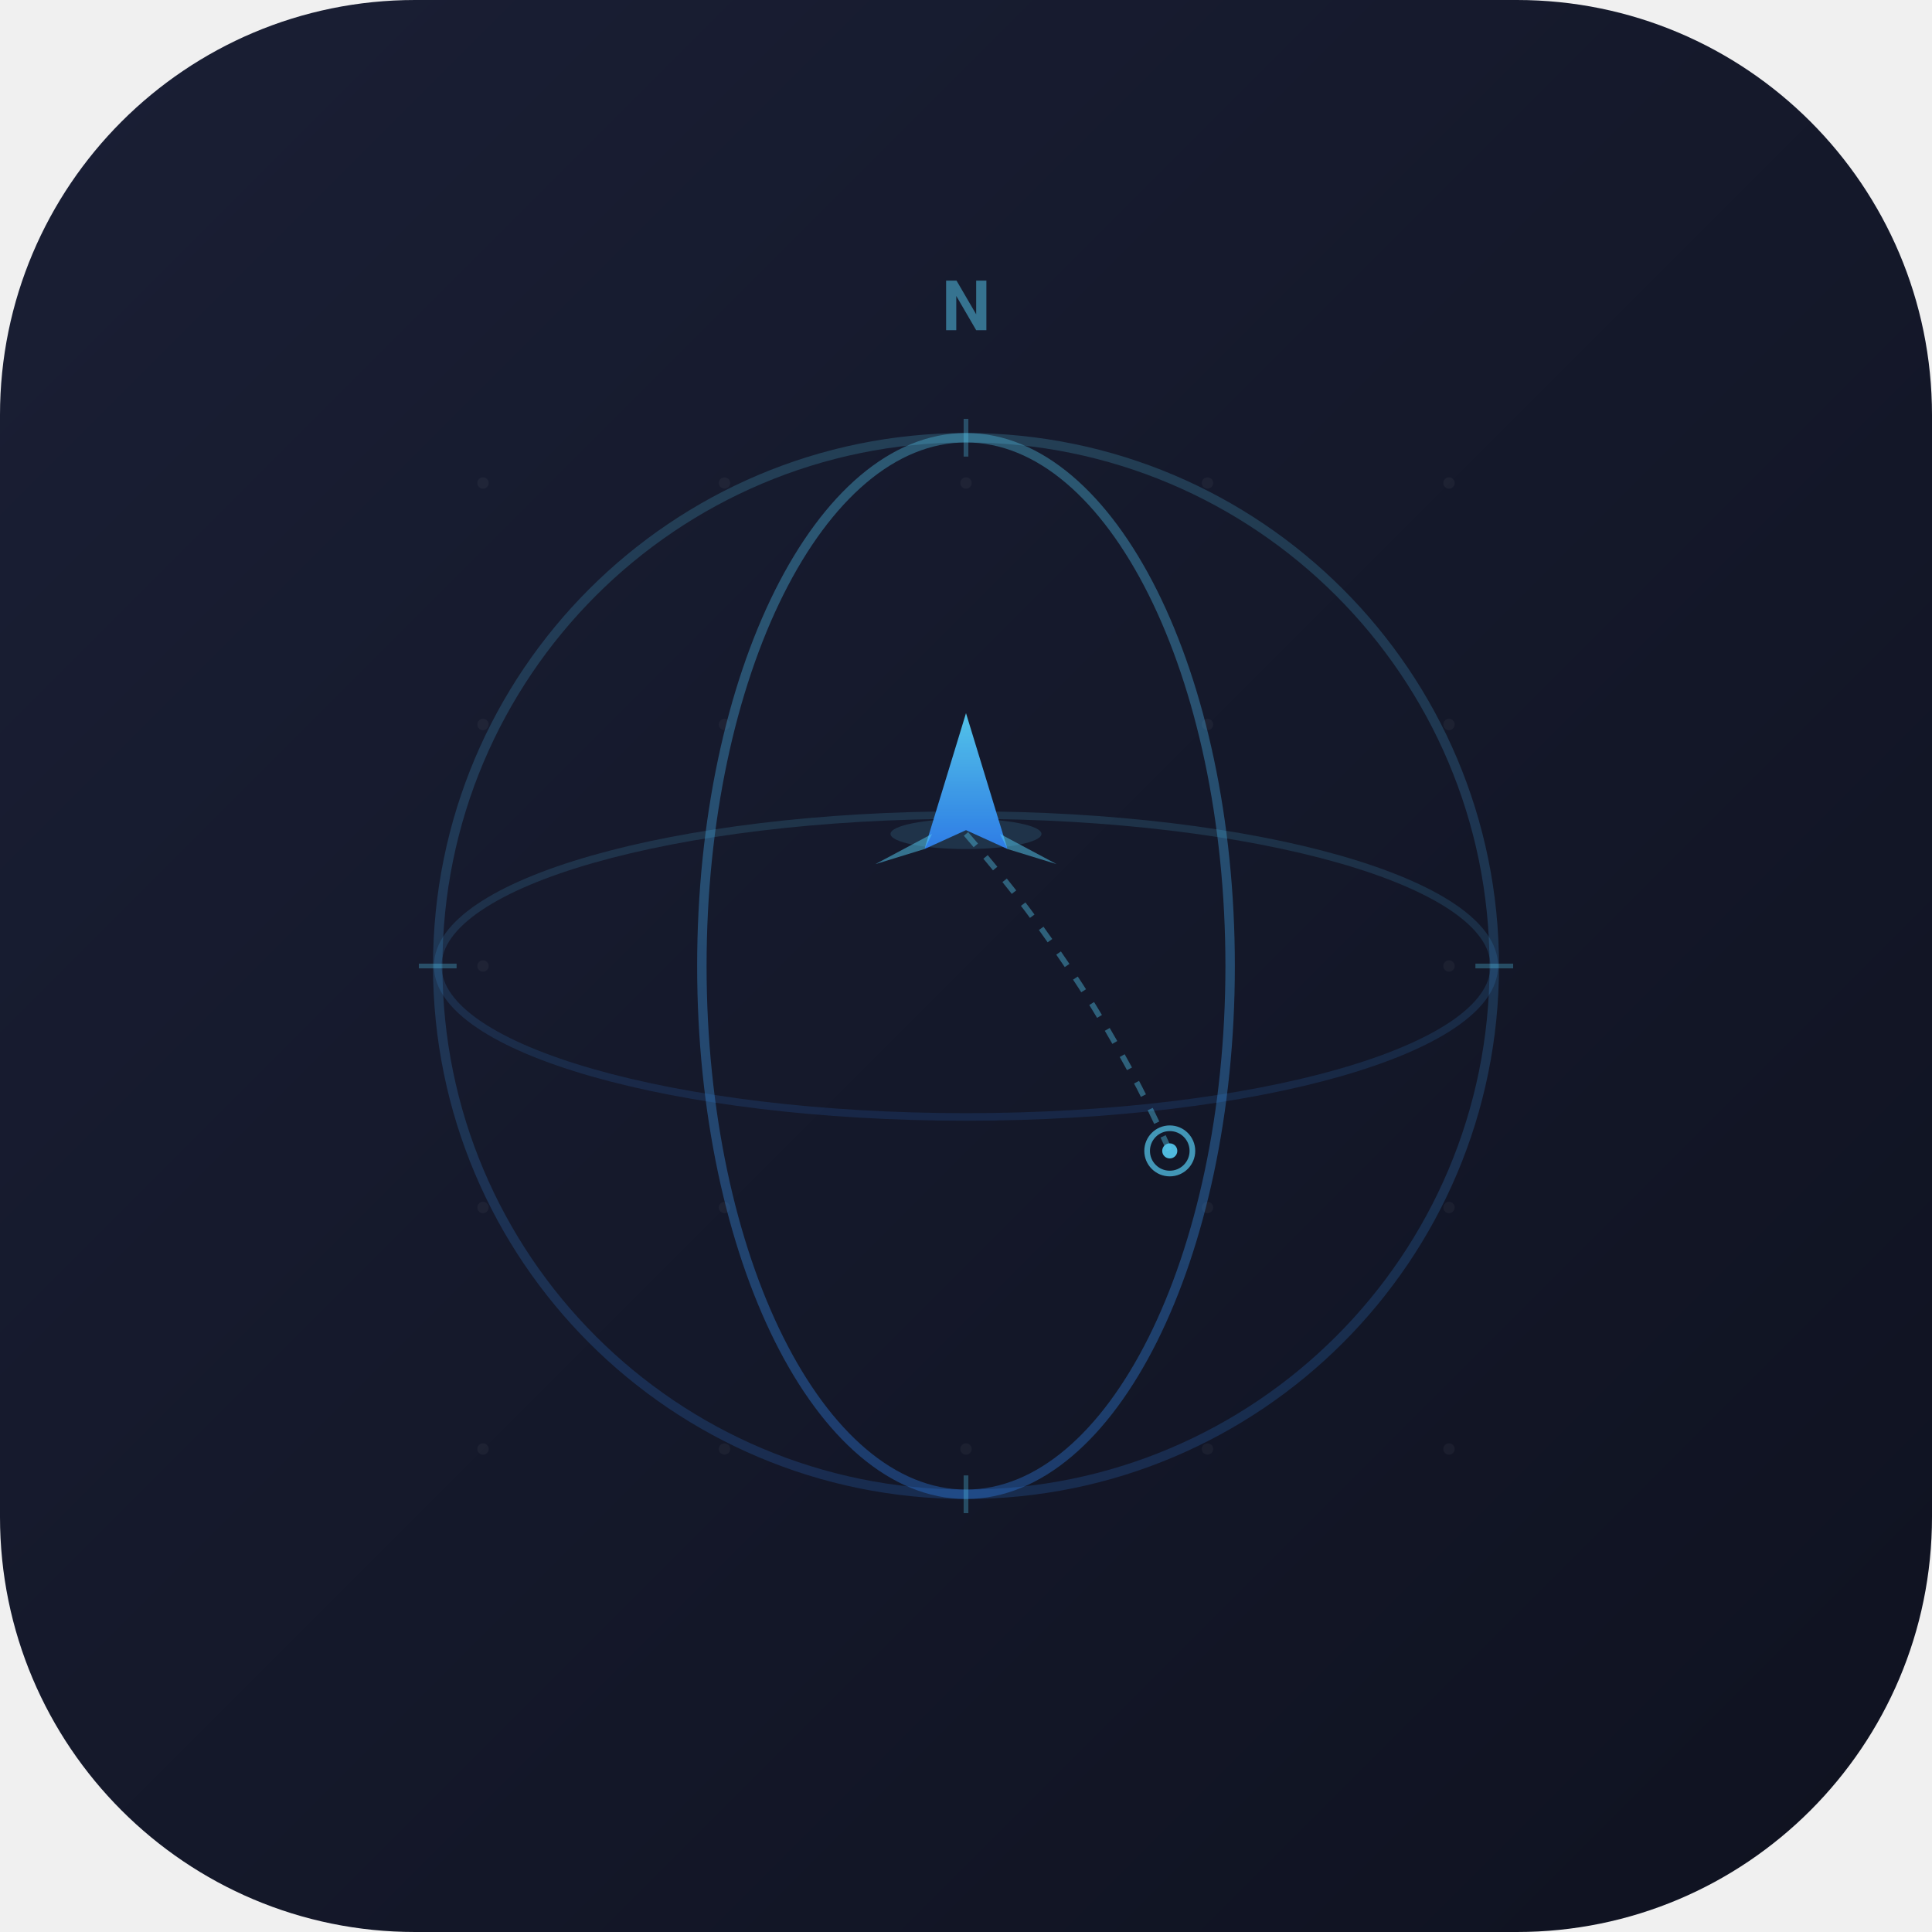
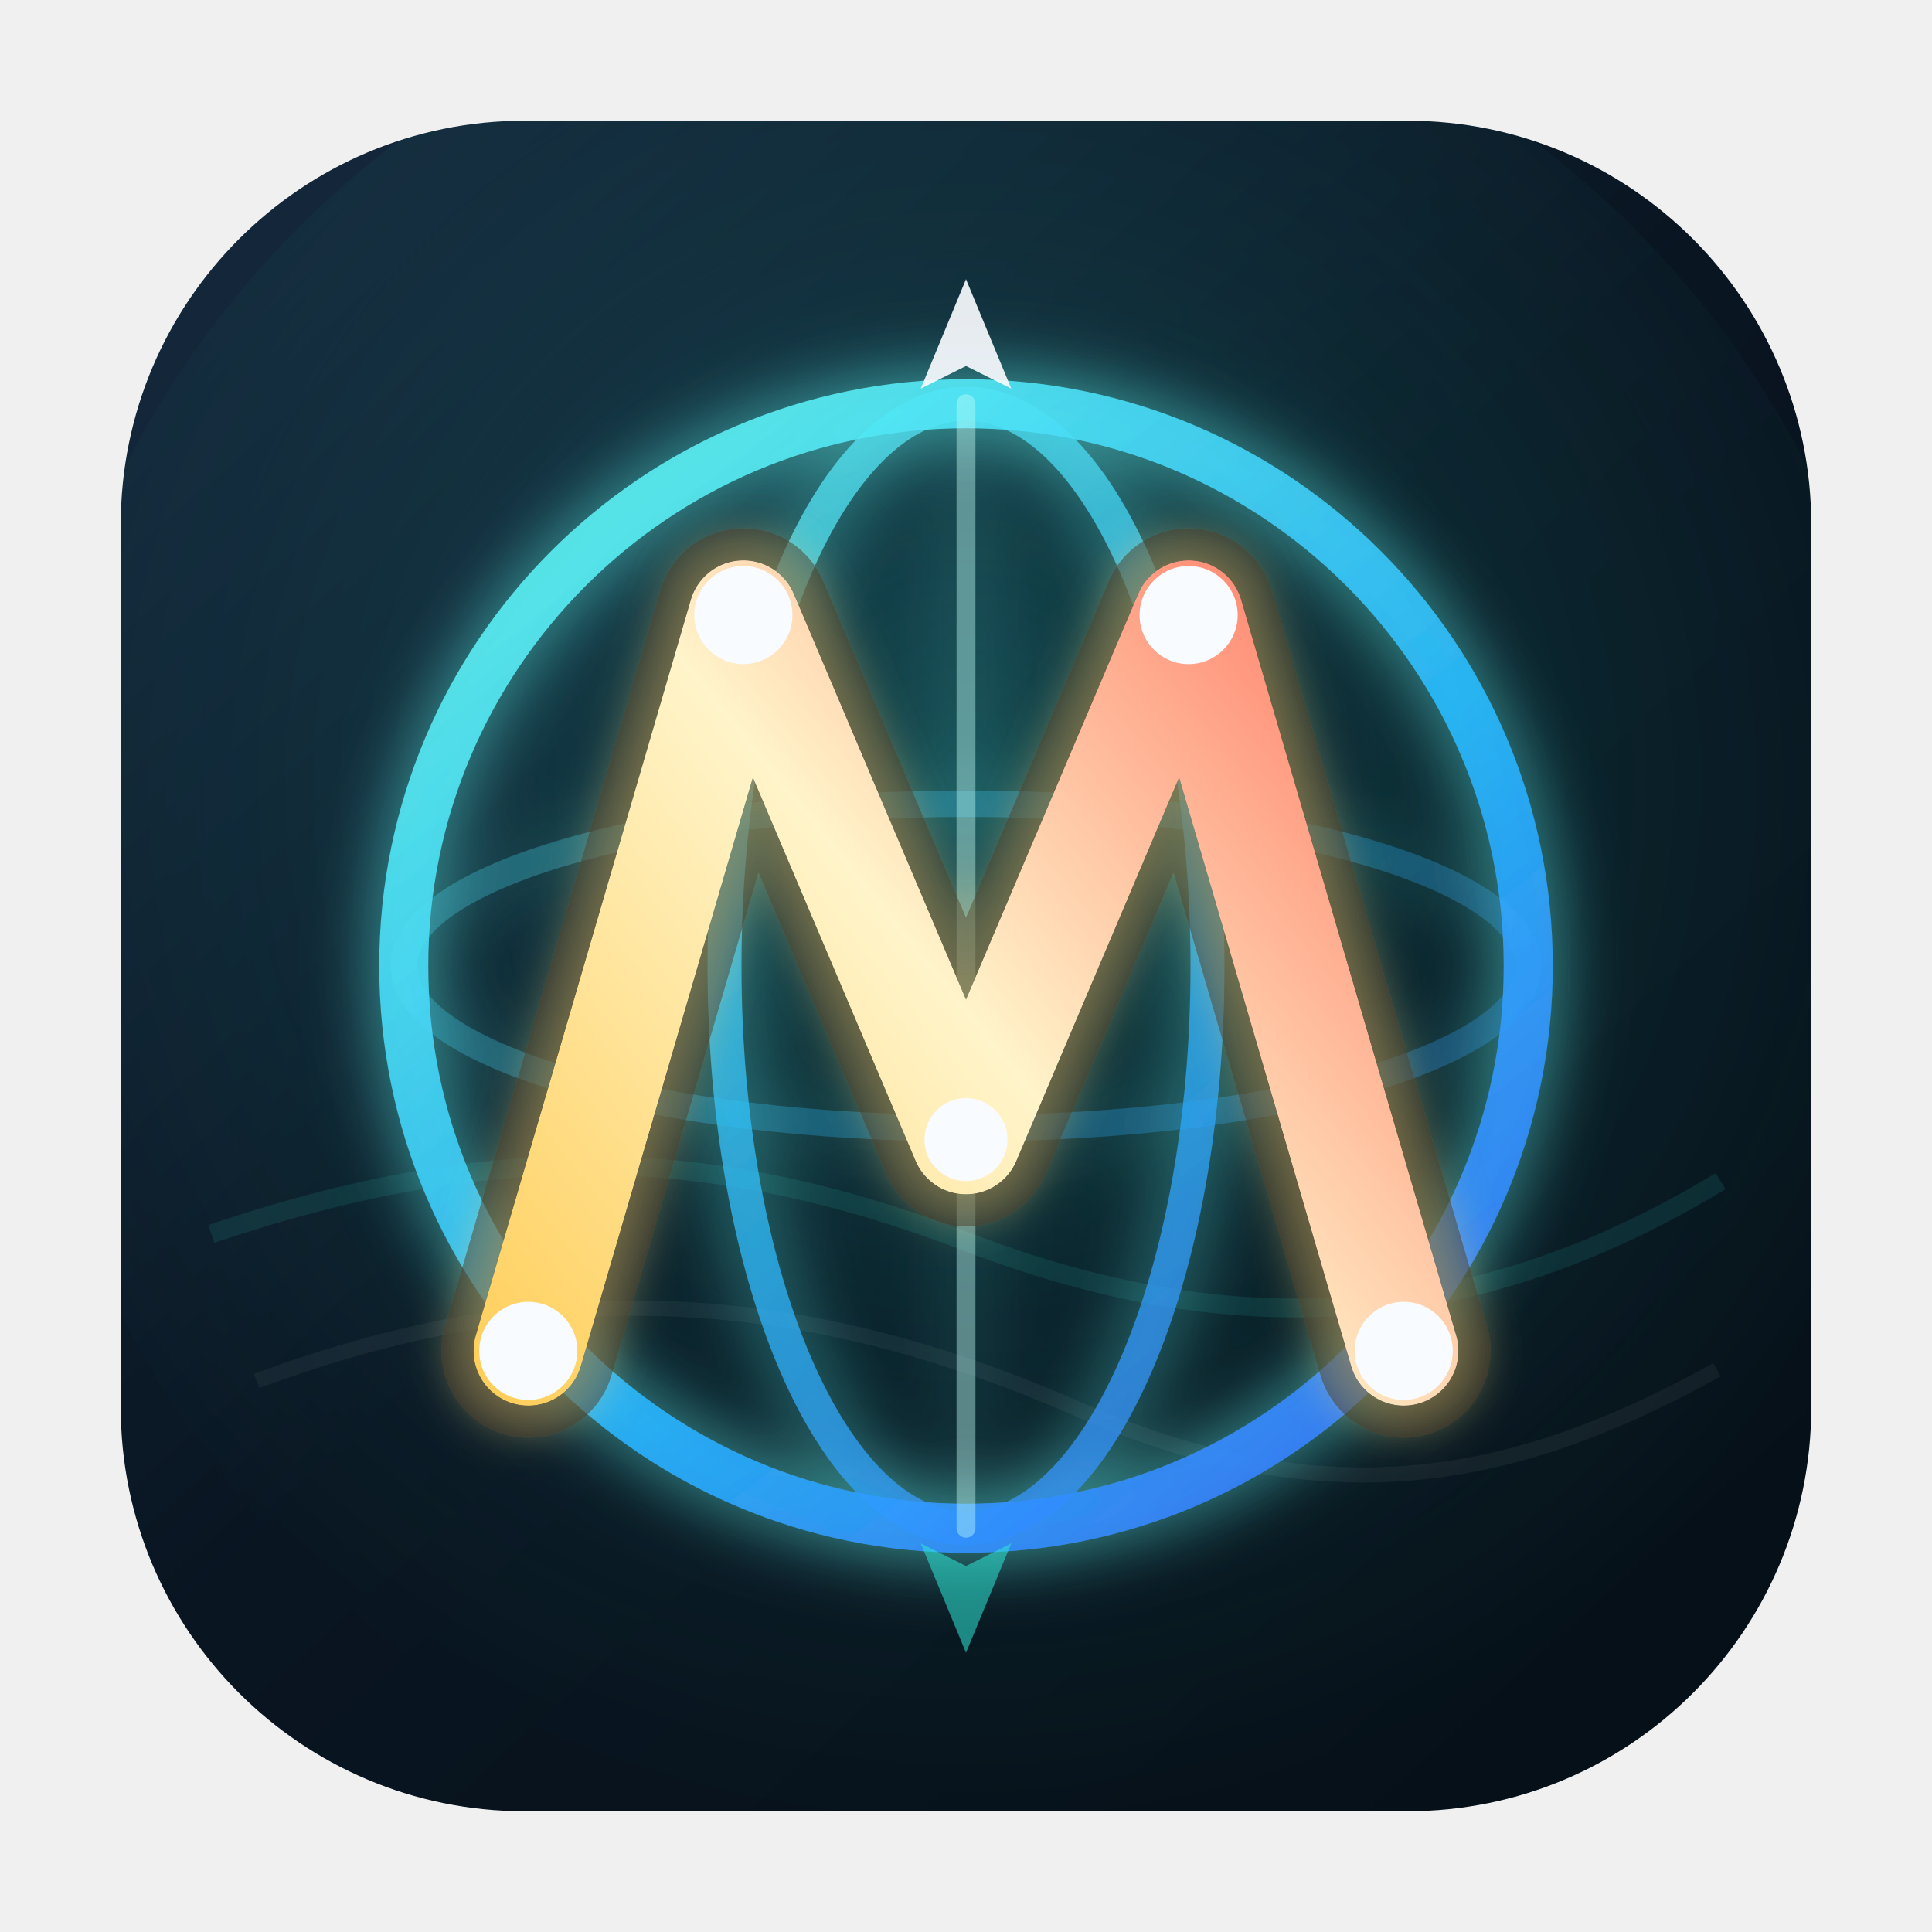
<svg xmlns="http://www.w3.org/2000/svg" viewBox="0 0 1024 1024" width="1024" height="1024">
  <defs>
-     <linearGradient id="bg" x1="0" y1="0" x2="1" y2="1">
-       <stop offset="0%" stop-color="#1a1f35" />
-       <stop offset="100%" stop-color="#0f1220" />
+     <linearGradient id="bg" x1="156" y1="120" x2="868" y2="904" gradientUnits="userSpaceOnUse">
+       <stop offset="0" stop-color="#14273a" />
+       <stop offset="0.48" stop-color="#091521" />
+       <stop offset="1" stop-color="#061018" />
    </linearGradient>
-     <linearGradient id="arc" x1="0" y1="0" x2="0" y2="1">
-       <stop offset="0%" stop-color="#56ccf2" />
-       <stop offset="100%" stop-color="#2f80ed" />
+     <radialGradient id="halo" cx="50%" cy="44%" r="56%">
+       <stop offset="0" stop-color="#2ee6d6" stop-opacity="0.24" />
+       <stop offset="0.52" stop-color="#2ee6d6" stop-opacity="0.08" />
+       <stop offset="1" stop-color="#2ee6d6" stop-opacity="0" />
+     </radialGradient>
+     <linearGradient id="meridian" x1="260" y1="190" x2="764" y2="834" gradientUnits="userSpaceOnUse">
+       <stop offset="0" stop-color="#68fff0" />
+       <stop offset="0.58" stop-color="#28b8ff" />
+       <stop offset="1" stop-color="#3b6cff" />
    </linearGradient>
-     <linearGradient id="glow" x1="0.5" y1="0" x2="0.5" y2="1">
-       <stop offset="0%" stop-color="#56ccf2" stop-opacity="0.3" />
-       <stop offset="100%" stop-color="#2f80ed" stop-opacity="0" />
+     <linearGradient id="route" x1="254" y1="724" x2="770" y2="306" gradientUnits="userSpaceOnUse">
+       <stop offset="0" stop-color="#ffcf5c" />
+       <stop offset="0.48" stop-color="#fff4ca" />
+       <stop offset="1" stop-color="#ff6b5a" />
    </linearGradient>
+     <filter id="softGlow" x="-35%" y="-35%" width="170%" height="170%">
+       <feGaussianBlur stdDeviation="18" result="blur" />
+       <feColorMatrix in="blur" type="matrix" values="0 0 0 0 0.12  0 0 0 0 0.9  0 0 0 0 0.86  0 0 0 0.72 0" />
+       <feMerge>
+         <feMergeNode />
+         <feMergeNode in="SourceGraphic" />
+       </feMerge>
+     </filter>
+     <filter id="routeGlow" x="-35%" y="-35%" width="170%" height="170%">
+       <feGaussianBlur stdDeviation="10" result="blur" />
+       <feColorMatrix in="blur" type="matrix" values="0 0 0 0 1  0 0 0 0 0.72  0 0 0 0 0.22  0 0 0 0.52 0" />
+       <feMerge>
+         <feMergeNode />
+         <feMergeNode in="SourceGraphic" />
+       </feMerge>
+     </filter>
+     <clipPath id="squircle">
+       <rect x="64" y="64" width="896" height="896" rx="214" />
+     </clipPath>
  </defs>
-   <rect width="1024" height="1024" rx="220" fill="url(#bg)" />
-   <g fill="#ffffff" opacity="0.04">
-     <circle cx="256" cy="256" r="3" />
-     <circle cx="384" cy="256" r="3" />
-     <circle cx="512" cy="256" r="3" />
-     <circle cx="640" cy="256" r="3" />
-     <circle cx="768" cy="256" r="3" />
-     <circle cx="256" cy="384" r="3" />
-     <circle cx="384" cy="384" r="3" />
-     <circle cx="640" cy="384" r="3" />
-     <circle cx="768" cy="384" r="3" />
-     <circle cx="256" cy="512" r="3" />
-     <circle cx="768" cy="512" r="3" />
-     <circle cx="256" cy="640" r="3" />
-     <circle cx="384" cy="640" r="3" />
-     <circle cx="640" cy="640" r="3" />
-     <circle cx="768" cy="640" r="3" />
-     <circle cx="256" cy="768" r="3" />
-     <circle cx="384" cy="768" r="3" />
-     <circle cx="512" cy="768" r="3" />
-     <circle cx="640" cy="768" r="3" />
-     <circle cx="768" cy="768" r="3" />
+   <rect x="64" y="64" width="896" height="896" rx="214" fill="url(#bg)" />
+   <g clip-path="url(#squircle)">
+     <circle cx="512" cy="474" r="500" fill="url(#halo)" />
+     <path d="M 112 654 C 260 604 376 606 512 658 C 652 712 780 706 912 626" fill="none" stroke="#2ee6d6" stroke-width="10" opacity="0.1" />
+     <path d="M 136 732 C 302 670 438 688 574 748 C 704 804 802 786 910 726" fill="none" stroke="#ffffff" stroke-width="8" opacity="0.05" />
  </g>
-   <circle cx="512" cy="512" r="280" fill="none" stroke="url(#arc)" stroke-width="5" opacity="0.2" />
-   <ellipse cx="512" cy="512" rx="140" ry="280" fill="none" stroke="url(#arc)" stroke-width="5" opacity="0.35" />
-   <ellipse cx="512" cy="512" rx="280" ry="80" fill="none" stroke="url(#arc)" stroke-width="4" opacity="0.15" />
-   <line x1="512" y1="220" x2="512" y2="804" stroke="url(#arc)" stroke-width="3" opacity="0.3" />
-   <line x1="220" y1="512" x2="804" y2="512" stroke="url(#arc)" stroke-width="2" opacity="0.15" />
-   <g transform="translate(512, 430)">
-     <ellipse cx="0" cy="12" rx="40" ry="8" fill="#56ccf2" opacity="0.15" />
-     <path d="M 0,-52 L 22,20 L 0,10 L -22,20 Z" fill="url(#arc)" opacity="0.95" />
-     <path d="M -22,20 L -48,28 L -18,12 Z" fill="#56ccf2" opacity="0.5" />
-     <path d="M 22,20 L 48,28 L 18,12 Z" fill="#56ccf2" opacity="0.5" />
+   <g filter="url(#softGlow)">
+     <circle cx="512" cy="512" r="298" fill="none" stroke="url(#meridian)" stroke-width="26" opacity="0.9" />
+     <ellipse cx="512" cy="512" rx="128" ry="298" fill="none" stroke="url(#meridian)" stroke-width="18" opacity="0.74" />
+     <ellipse cx="512" cy="512" rx="298" ry="86" fill="none" stroke="url(#meridian)" stroke-width="14" opacity="0.28" />
+     <path d="M 512 214 L 512 810" stroke="#bffdf7" stroke-width="10" stroke-linecap="round" opacity="0.42" />
  </g>
-   <path d="M 512,442 Q 580,520 620,610" fill="none" stroke="#56ccf2" stroke-width="3" stroke-dasharray="8,8" opacity="0.4" />
-   <g transform="translate(620, 610)">
-     <circle cx="0" cy="0" r="12" fill="none" stroke="#56ccf2" stroke-width="3" opacity="0.7" />
-     <circle cx="0" cy="0" r="4" fill="#56ccf2" opacity="0.9" />
+   <g filter="url(#routeGlow)">
+     <path d="M 280 716 L 394 326 L 512 604 L 630 326 L 744 716" fill="none" stroke="#07111a" stroke-width="92" stroke-linecap="round" stroke-linejoin="round" opacity="0.52" />
+     <path d="M 280 716 L 394 326 L 512 604 L 630 326 L 744 716" fill="none" stroke="url(#route)" stroke-width="58" stroke-linecap="round" stroke-linejoin="round" />
  </g>
-   <g transform="translate(512, 175)" opacity="0.5">
-     <text x="0" y="0" text-anchor="middle" font-family="SF Pro Display, Helvetica, Arial, sans-serif" font-size="36" font-weight="600" fill="#56ccf2" letter-spacing="4">N</text>
+   <g fill="#f8fbff">
+     <circle cx="280" cy="716" r="26" />
+     <circle cx="394" cy="326" r="26" />
+     <circle cx="512" cy="604" r="22" />
+     <circle cx="630" cy="326" r="26" />
+     <circle cx="744" cy="716" r="26" />
  </g>
-   <g stroke="#56ccf2" stroke-width="2.5" opacity="0.3">
-     <line x1="512" y1="222" x2="512" y2="242" />
-     <line x1="512" y1="782" x2="512" y2="802" />
-     <line x1="782" y1="512" x2="802" y2="512" />
-     <line x1="222" y1="512" x2="242" y2="512" />
-   </g>
+   <path d="M 512 148 L 536 206 L 512 194 L 488 206 Z" fill="#f8fbff" opacity="0.92" />
+   <path d="M 512 876 L 488 818 L 512 830 L 536 818 Z" fill="#2ee6d6" opacity="0.55" />
</svg>
